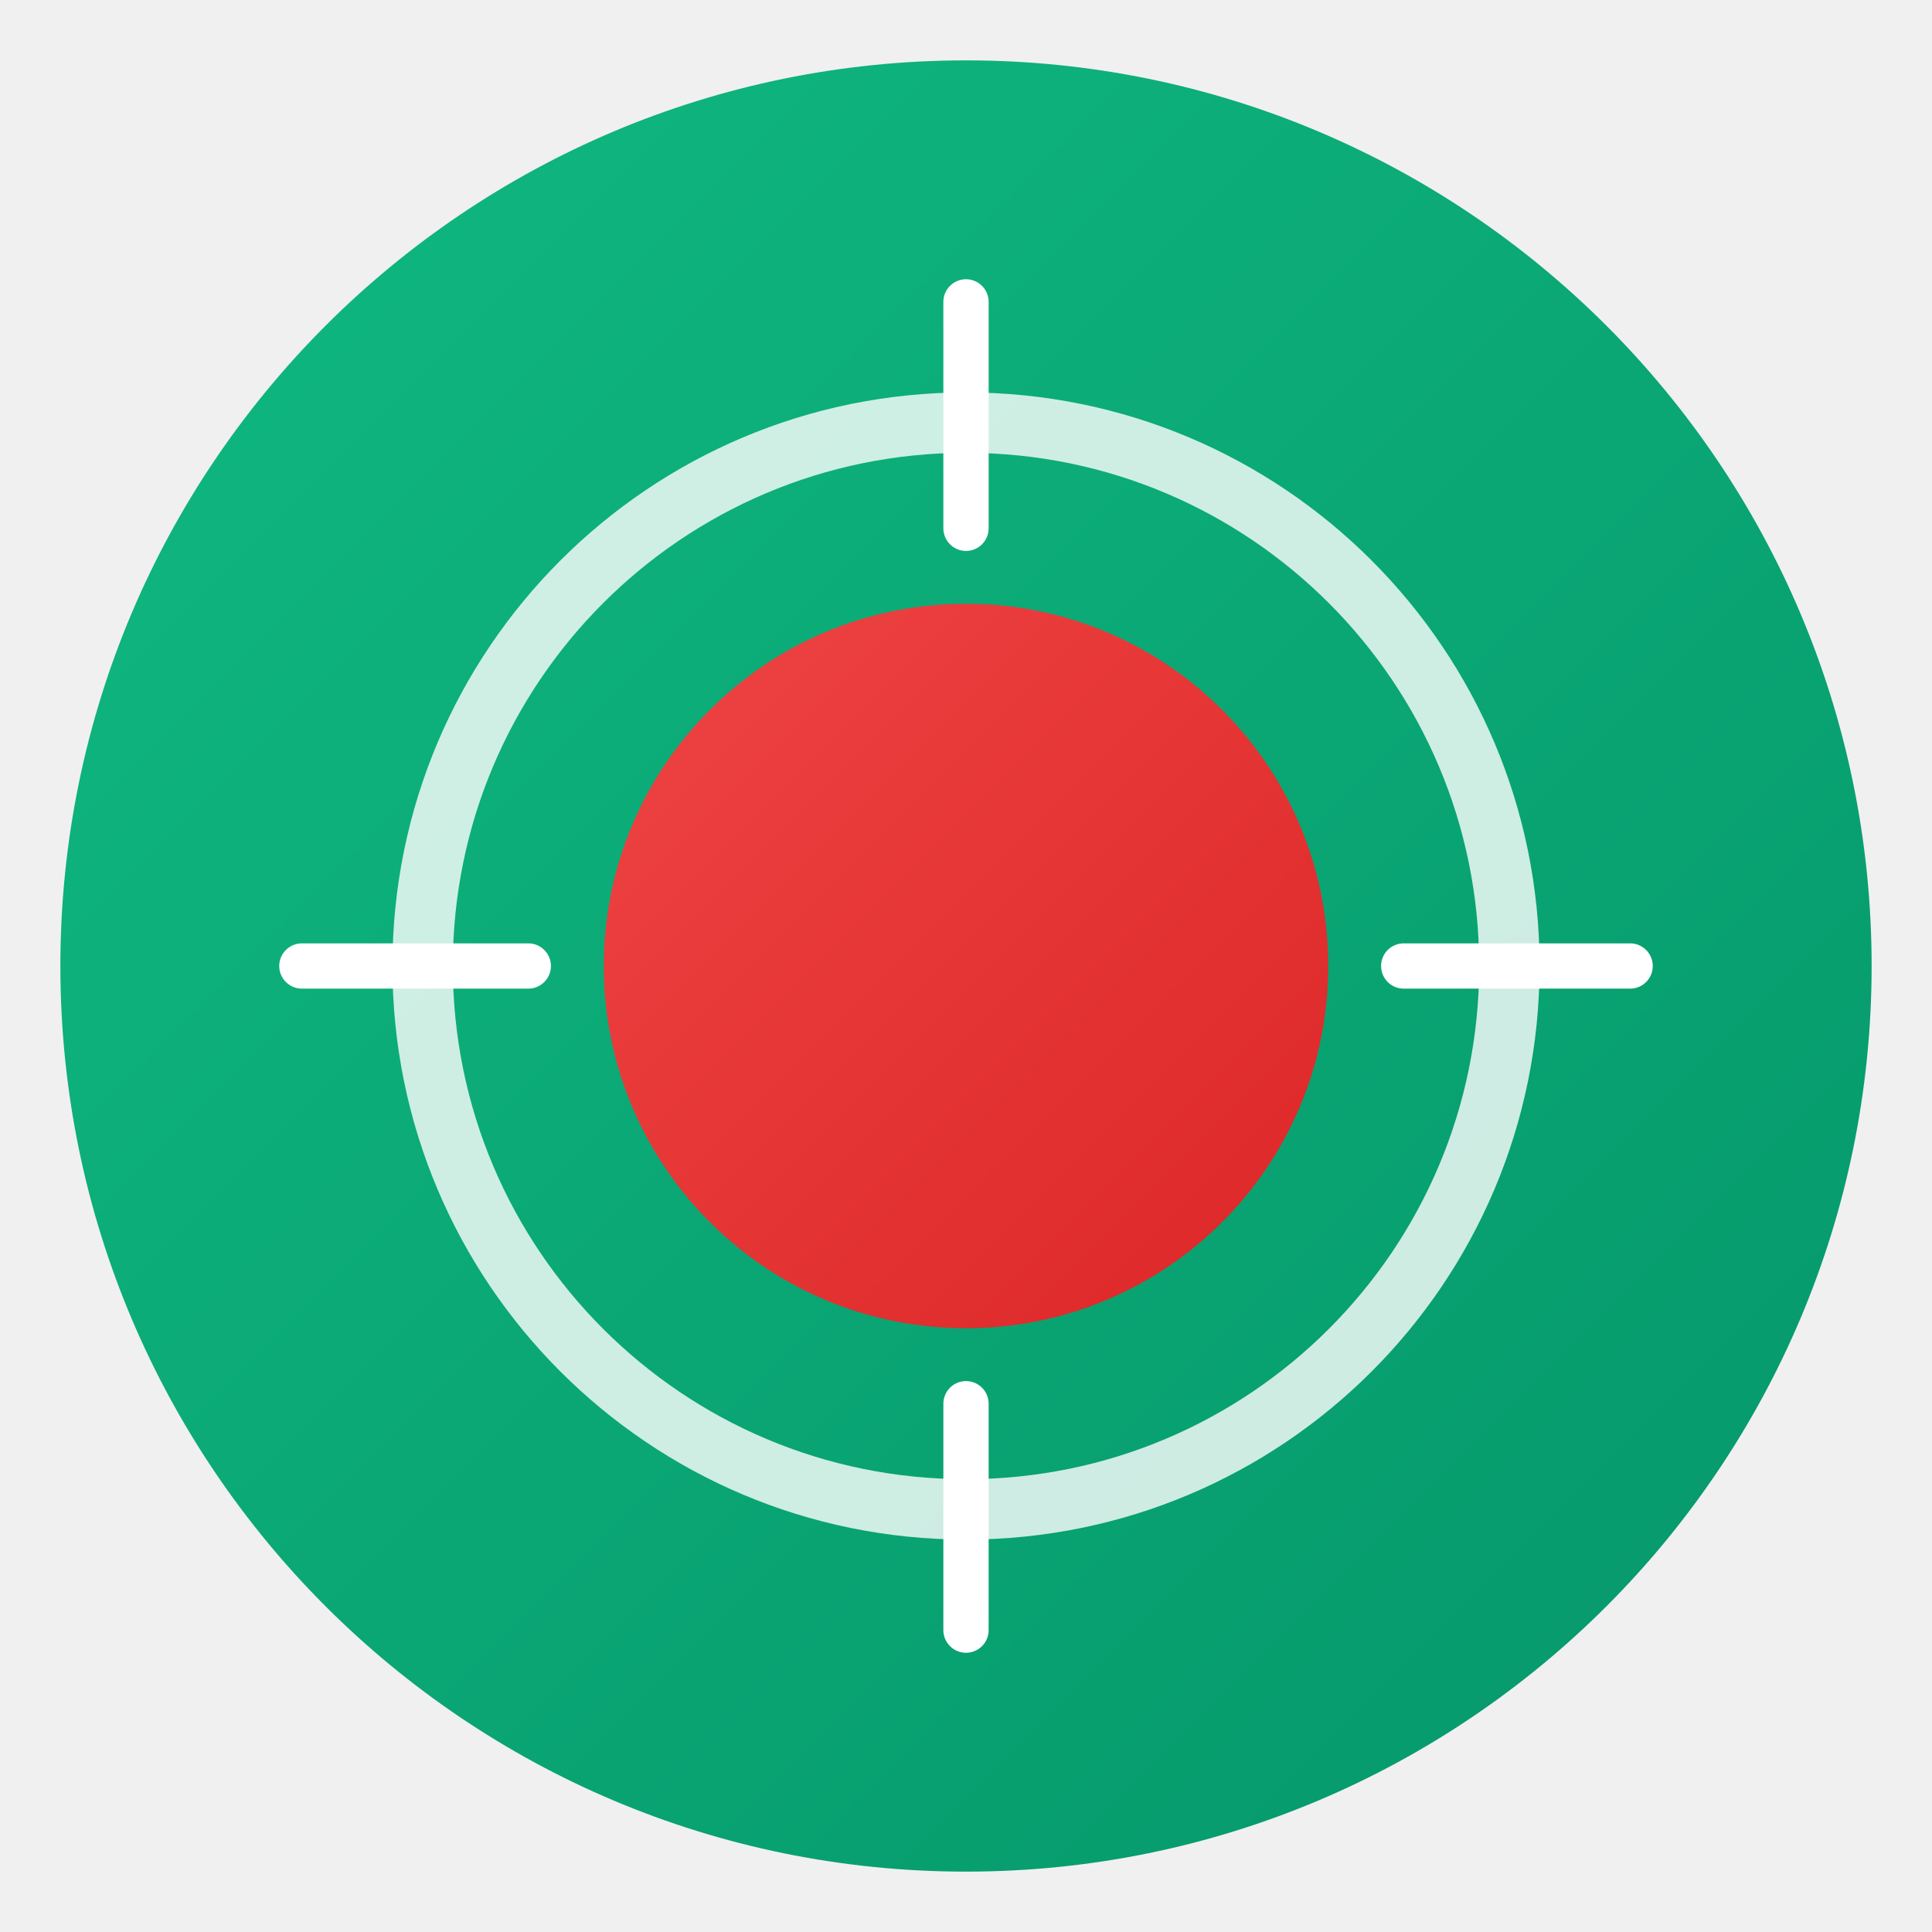
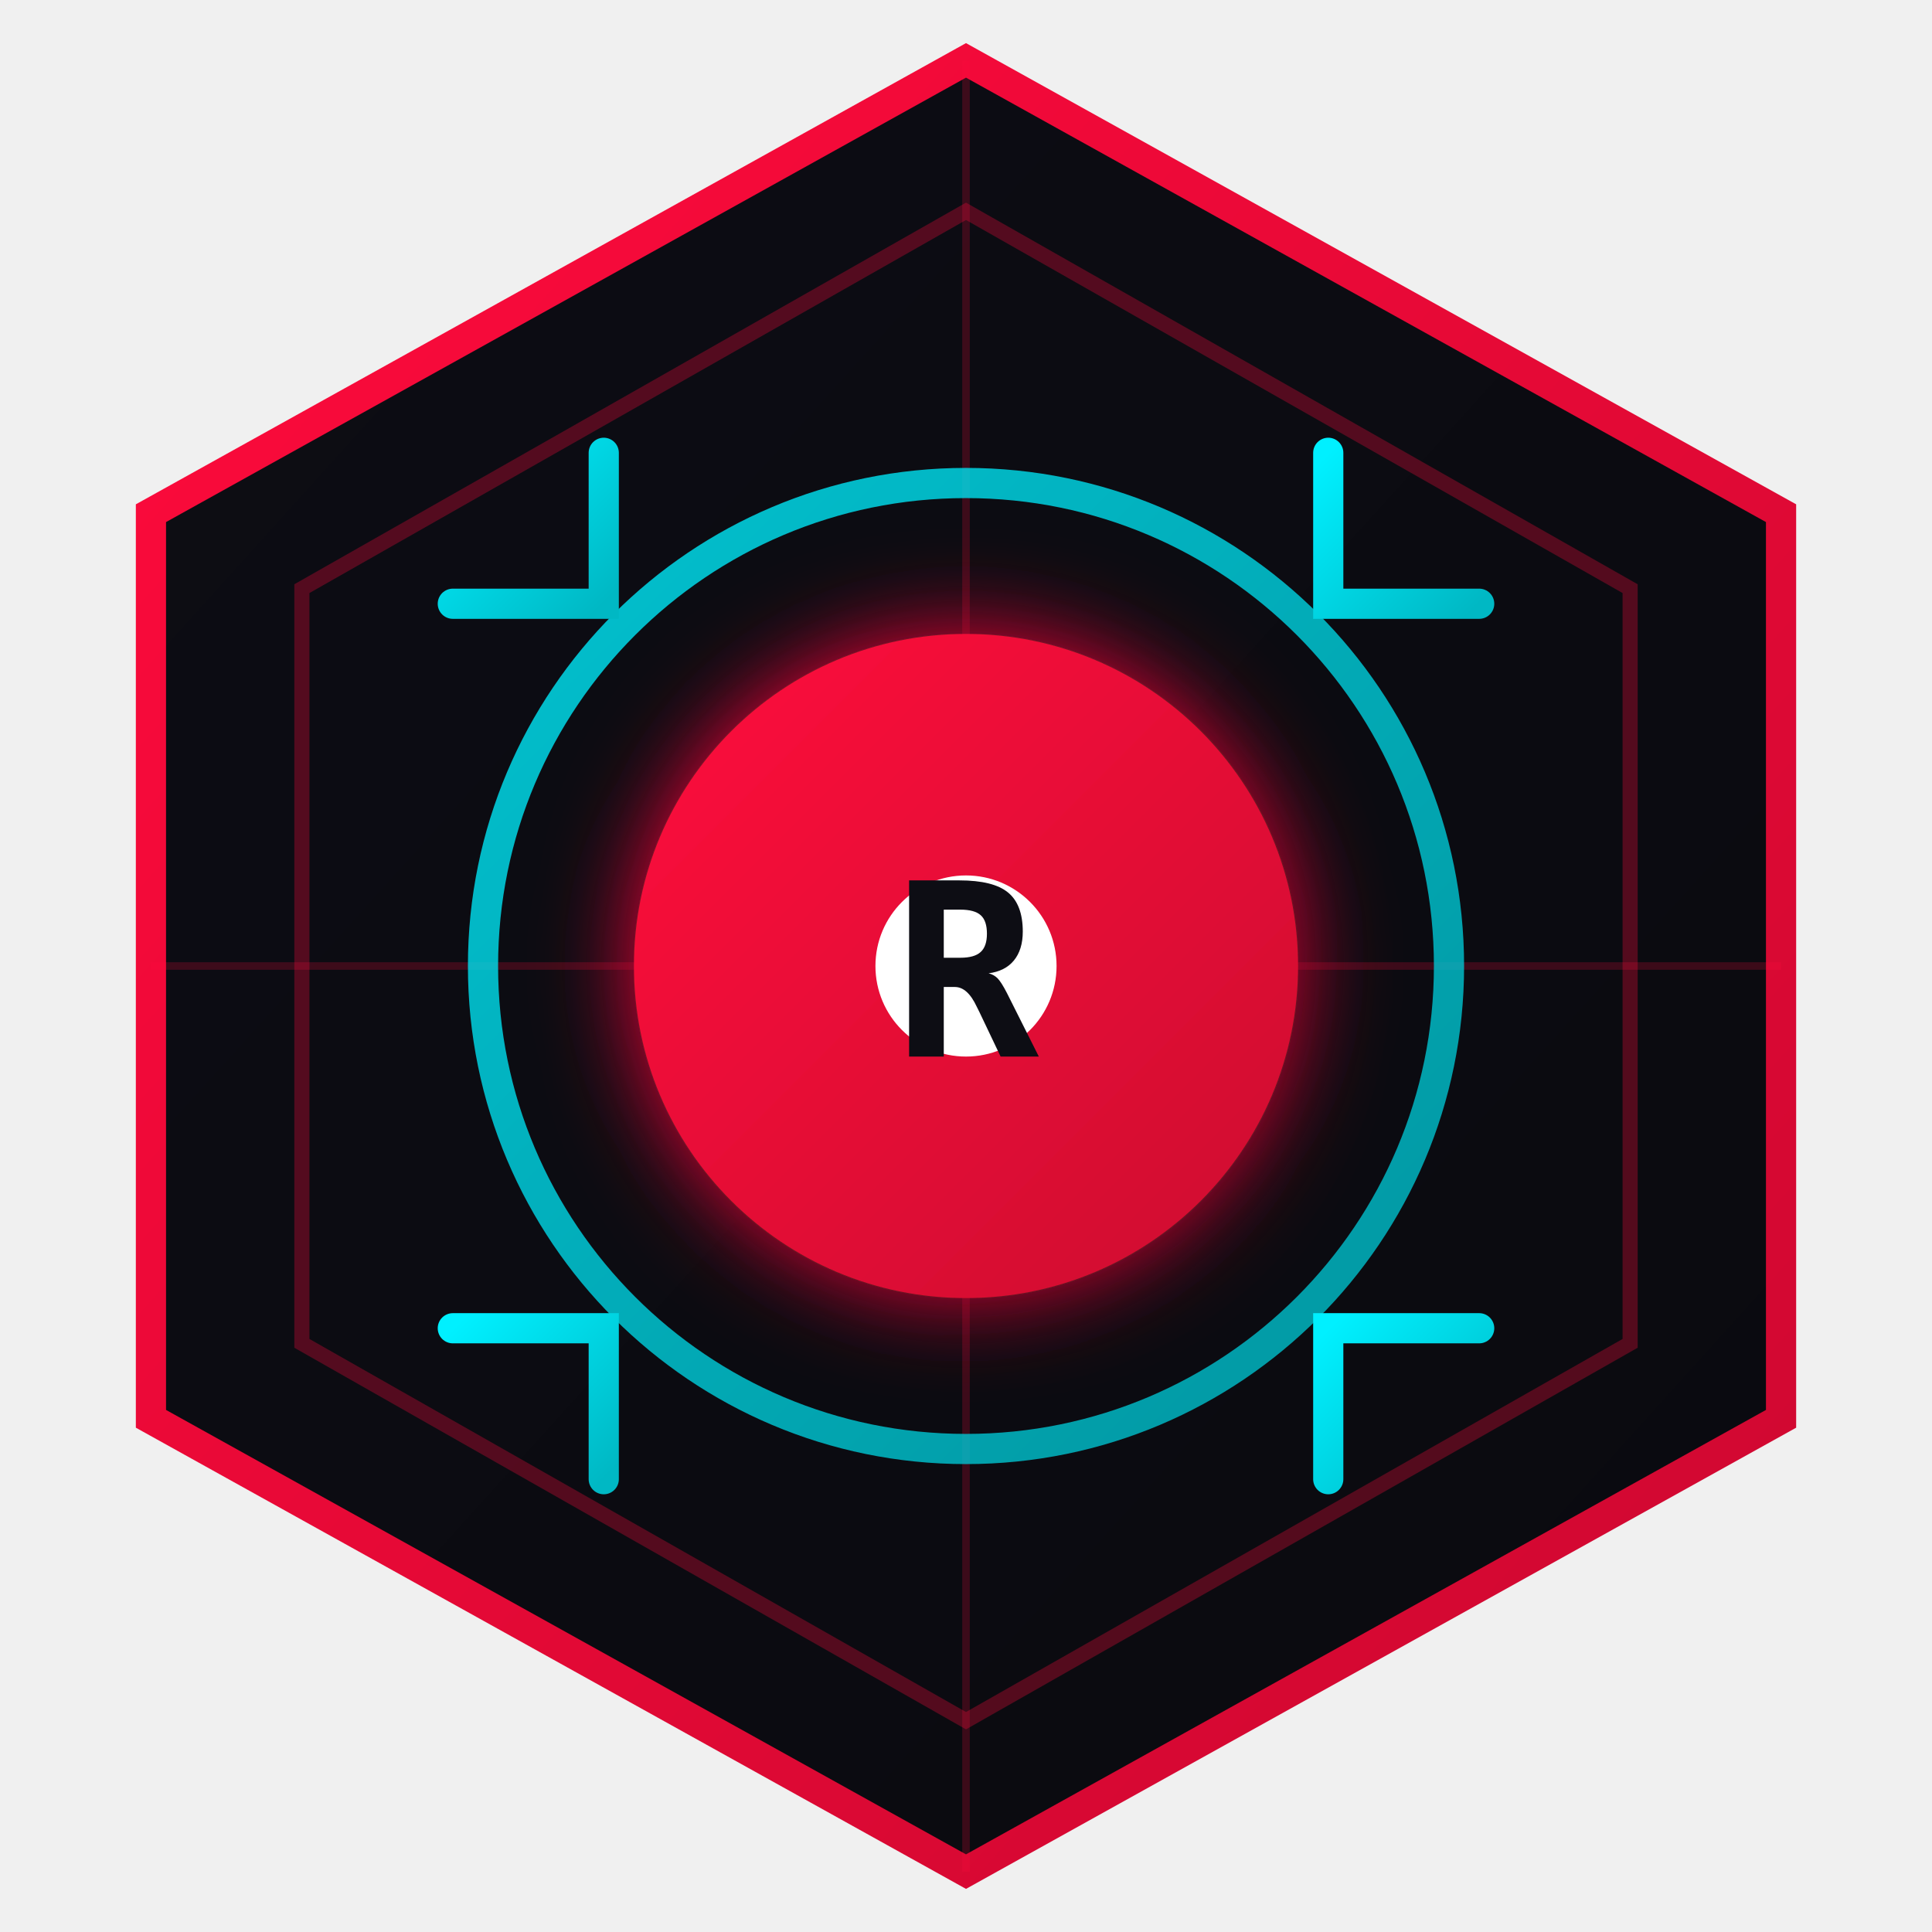
<svg xmlns="http://www.w3.org/2000/svg" viewBox="0 0 128 128">
  <defs>
-     <linearGradient id="grad1" x1="0%" y1="0%" x2="100%" y2="100%">
-       <stop offset="0%" style="stop-color:#10B981;stop-opacity:1" />
-       <stop offset="100%" style="stop-color:#059669;stop-opacity:1" />
+     <linearGradient id="bgGrad" x1="0%" y1="0%" x2="100%" y2="100%">
+       <stop offset="0%" style="stop-color:#0d0d14" />
+       <stop offset="100%" style="stop-color:#0a0a0f" />
    </linearGradient>
-     <linearGradient id="grad2" x1="0%" y1="0%" x2="100%" y2="100%">
-       <stop offset="0%" style="stop-color:#EF4444;stop-opacity:1" />
-       <stop offset="100%" style="stop-color:#DC2626;stop-opacity:1" />
+     <linearGradient id="redGrad" x1="0%" y1="0%" x2="100%" y2="100%">
+       <stop offset="0%" style="stop-color:#ff0a3c" />
+       <stop offset="100%" style="stop-color:#cc0830" />
    </linearGradient>
+     <linearGradient id="cyanGrad" x1="0%" y1="0%" x2="100%" y2="100%">
+       <stop offset="0%" style="stop-color:#00f0ff" />
+       <stop offset="100%" style="stop-color:#00b8c4" />
+     </linearGradient>
+     <filter id="glow" x="-50%" y="-50%" width="200%" height="200%">
+       <feGaussianBlur stdDeviation="3" result="coloredBlur" />
+       <feMerge>
+         <feMergeNode in="coloredBlur" />
+         <feMergeNode in="SourceGraphic" />
+       </feMerge>
+     </filter>
  </defs>
-   <circle cx="64" cy="64" r="60" fill="url(#grad1)" />
-   <circle cx="64" cy="64" r="24" fill="url(#grad2)" />
-   <circle cx="64" cy="64" r="36" fill="none" stroke="white" stroke-width="4" opacity="0.8" />
-   <line x1="64" y1="20" x2="64" y2="35" stroke="white" stroke-width="3" stroke-linecap="round" />
-   <line x1="64" y1="93" x2="64" y2="108" stroke="white" stroke-width="3" stroke-linecap="round" />
-   <line x1="20" y1="64" x2="35" y2="64" stroke="white" stroke-width="3" stroke-linecap="round" />
-   <line x1="93" y1="64" x2="108" y2="64" stroke="white" stroke-width="3" stroke-linecap="round" />
+   <polygon points="64,4 118,34 118,94 64,124 10,94 10,34" fill="url(#bgGrad)" stroke="url(#redGrad)" stroke-width="2" />
+   <polygon points="64,14 108,39 108,89 64,114 20,89 20,39" fill="none" stroke="#ff0a3c" stroke-width="1" opacity="0.3" />
+   <line x1="10" y1="64" x2="118" y2="64" stroke="#ff0a3c" stroke-width="0.5" opacity="0.2" />
+   <line x1="64" y1="4" x2="64" y2="124" stroke="#ff0a3c" stroke-width="0.5" opacity="0.2" />
+   <circle cx="64" cy="64" r="22" fill="url(#redGrad)" filter="url(#glow)" />
+   <circle cx="64" cy="64" r="32" fill="none" stroke="url(#cyanGrad)" stroke-width="2" opacity="0.8" />
+   <path d="M 40 30 L 40 40 L 30 40" fill="none" stroke="url(#cyanGrad)" stroke-width="2" stroke-linecap="round" />
+   <path d="M 88 30 L 88 40 L 98 40" fill="none" stroke="url(#cyanGrad)" stroke-width="2" stroke-linecap="round" />
+   <path d="M 40 98 L 40 88 L 30 88" fill="none" stroke="url(#cyanGrad)" stroke-width="2" stroke-linecap="round" />
+   <path d="M 88 98 L 88 88 L 98 88" fill="none" stroke="url(#cyanGrad)" stroke-width="2" stroke-linecap="round" />
+   <circle cx="64" cy="64" r="6" fill="#ffffff" />
+   <text x="64" y="70" font-family="monospace" font-size="16" font-weight="bold" fill="#0d0d14" text-anchor="middle">R</text>
</svg>
